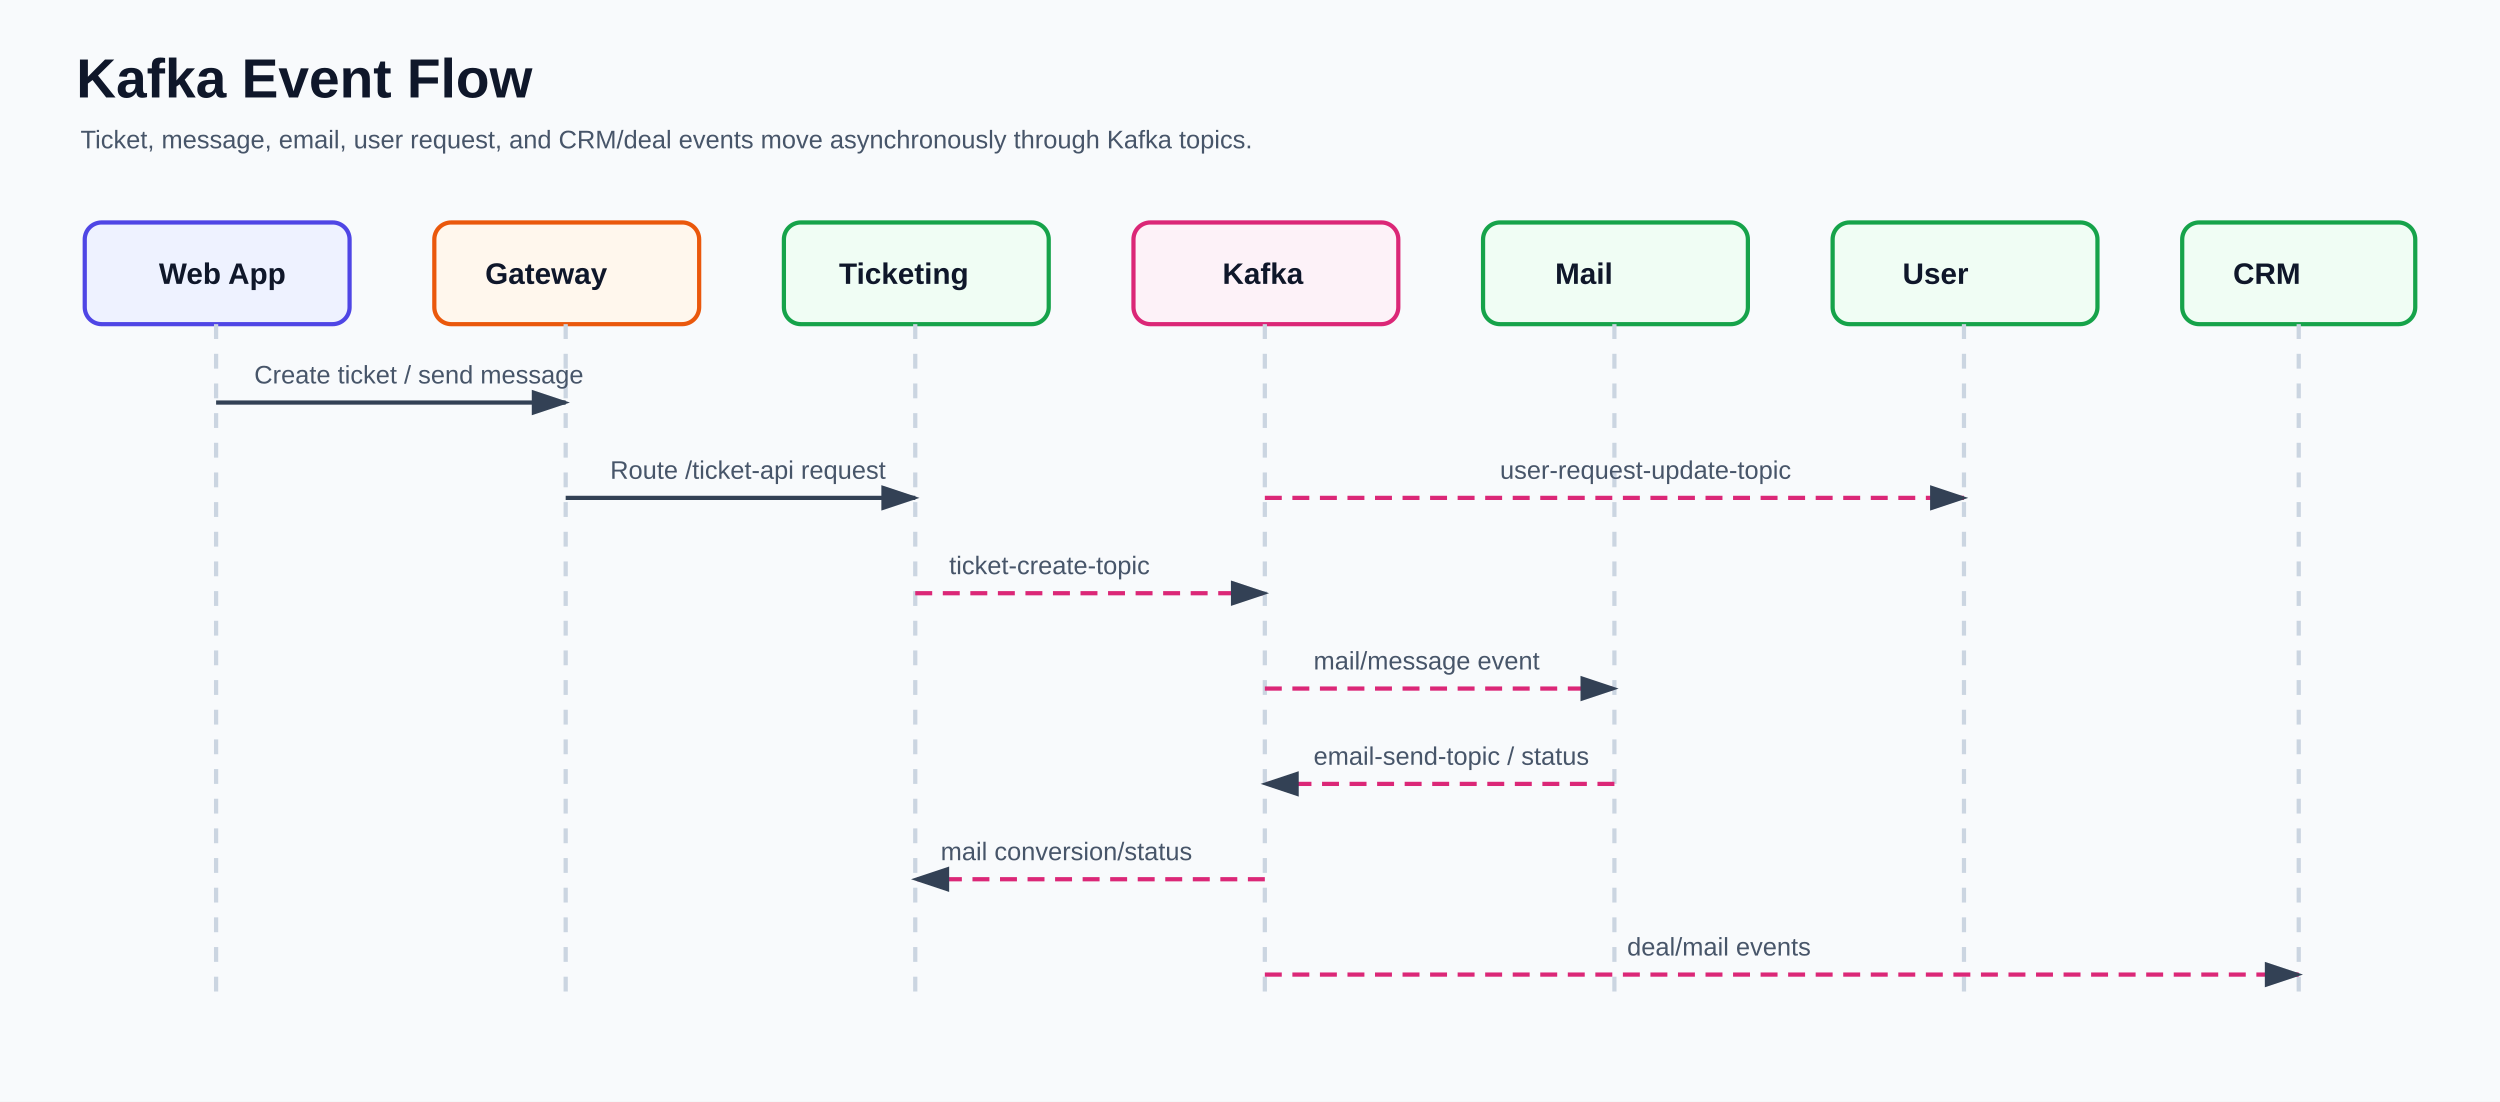
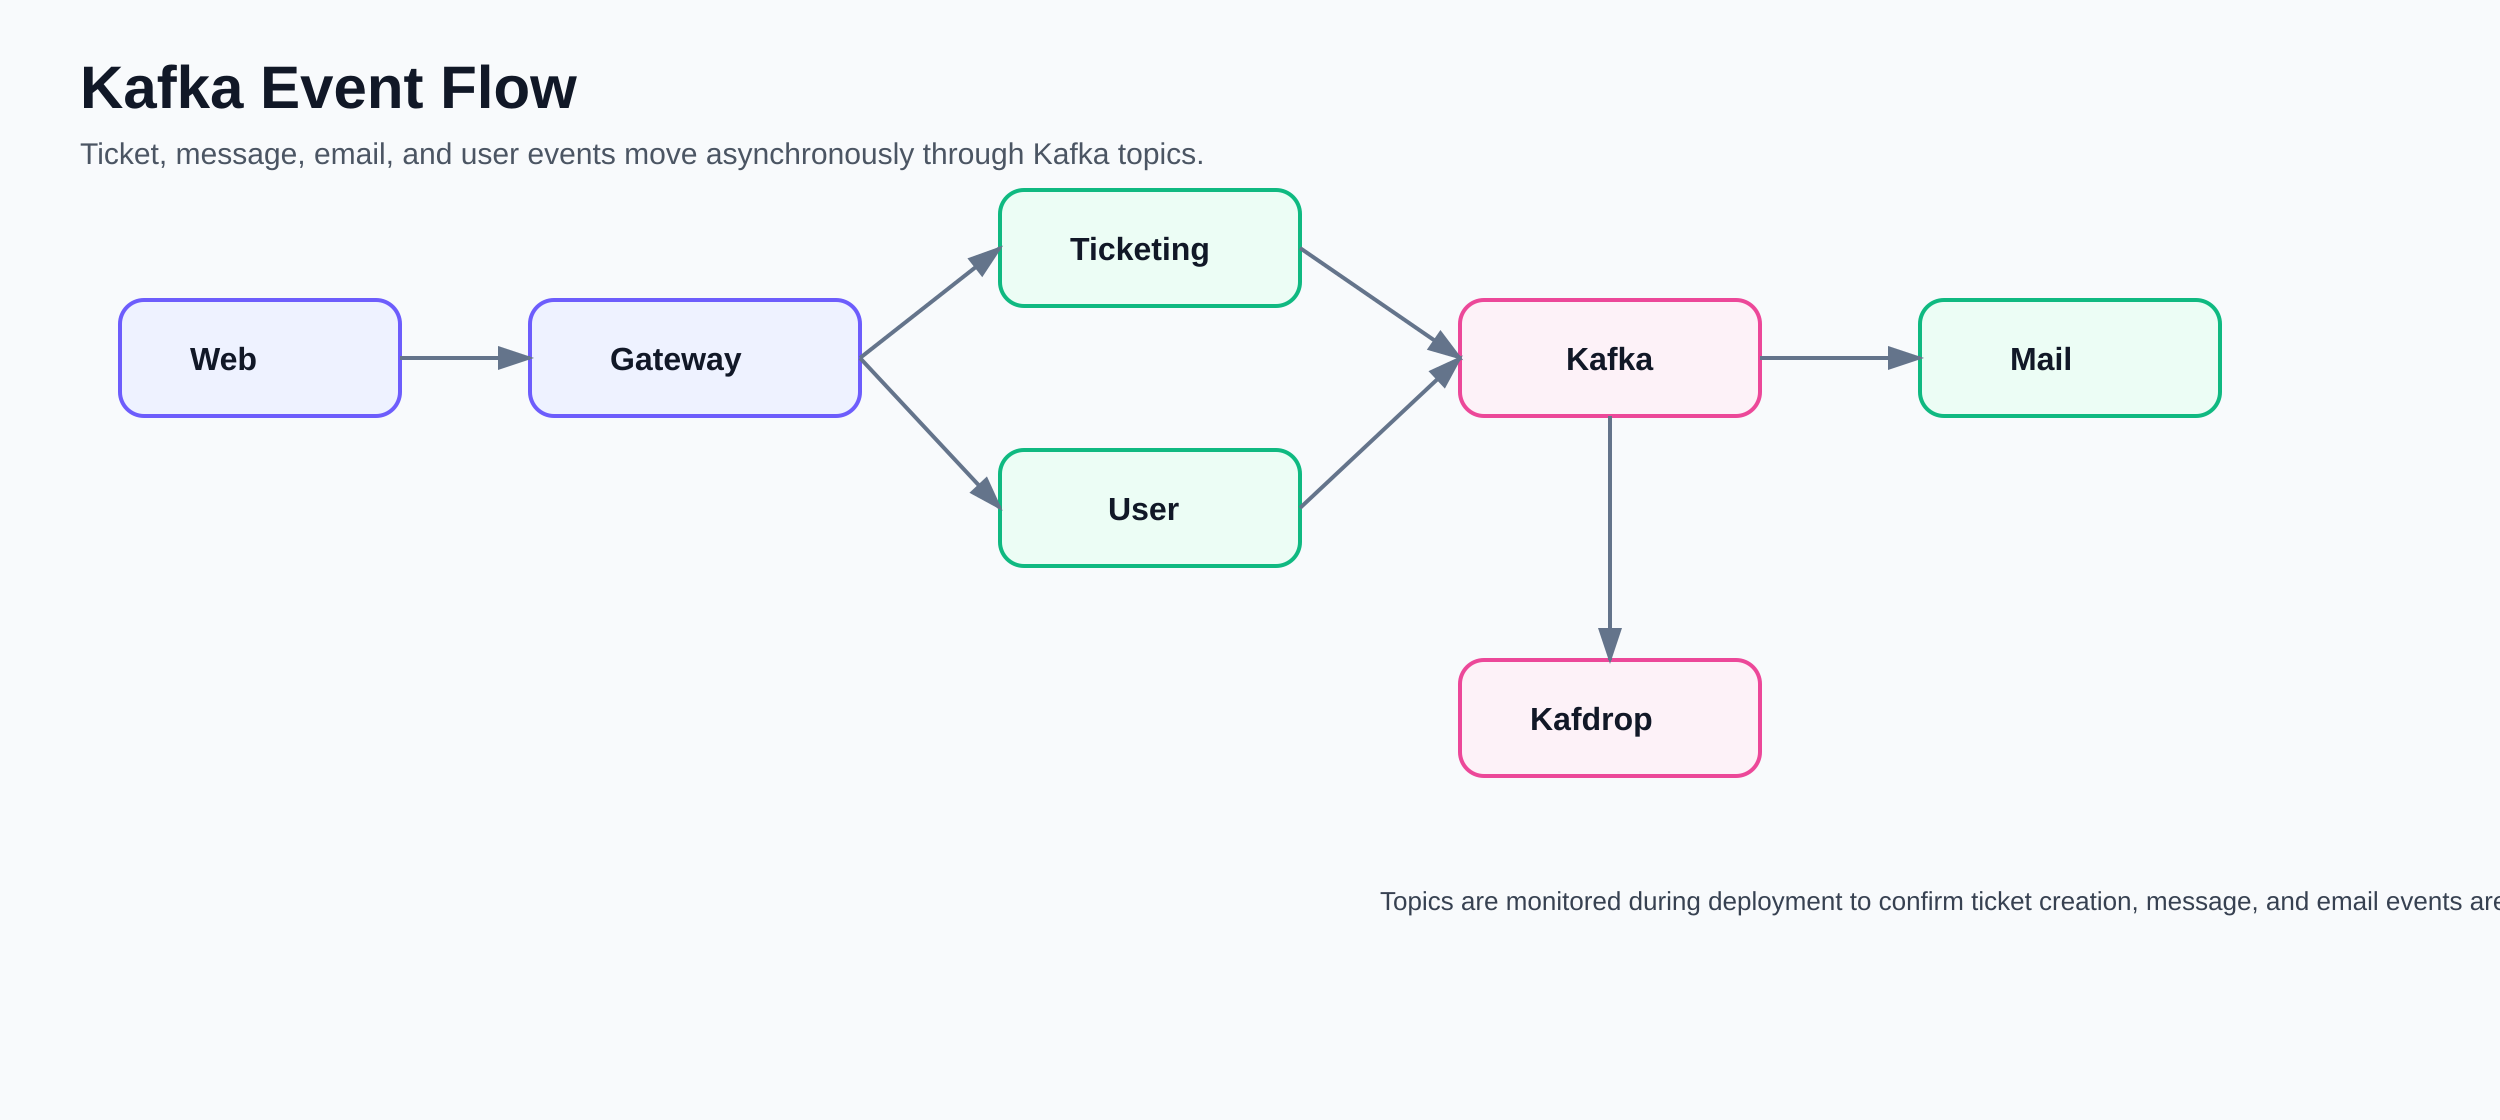
- <svg xmlns="http://www.w3.org/2000/svg" width="1180" height="520" viewBox="0 0 1180 520" role="img" aria-labelledby="title desc">
+ <svg xmlns="http://www.w3.org/2000/svg" width="1250" height="560" viewBox="0 0 1250 560">
  <defs>
+     <style>
+       .bg{fill:#f8fafc}.title{font:700 30px Arial,sans-serif;fill:#111827}.small{font:400 15px Arial,sans-serif;fill:#4b5563}.box{fill:#fff;stroke:#64748b;stroke-width:2;rx:12}.entry{fill:#eef2ff;stroke:#6d5dfc;stroke-width:2;rx:12}.svc{fill:#ecfdf5;stroke:#10b981;stroke-width:2;rx:12}.data{fill:#fff7ed;stroke:#f97316;stroke-width:2;rx:12}.msg{fill:#fdf2f8;stroke:#ec4899;stroke-width:2;rx:12}.label{font:700 16px Arial,sans-serif;fill:#111827}.text{font:400 13px Arial,sans-serif;fill:#374151}.line{stroke:#64748b;stroke-width:2;fill:none;marker-end:url(#arrow)}
+     </style>
    <marker id="arrow" markerWidth="10" markerHeight="10" refX="8" refY="3" orient="auto" markerUnits="strokeWidth">
-       <path d="M0,0 L0,6 L9,3 z" fill="#334155" />
+       <path d="M0,0 L0,6 L9,3 z" fill="#64748b" />
    </marker>
-     <style>
-       .bg{fill:#f8fafc}.lane{stroke:#cbd5e1;stroke-width:2;stroke-dasharray:7 7}.head{fill:#fff;stroke:#cbd5e1;stroke-width:2;rx:8}.kafka{fill:#fdf2f8;stroke:#db2777}.svc{fill:#f0fdf4;stroke:#16a34a}.web{fill:#eef2ff;stroke:#4f46e5}.gateway{fill:#fff7ed;stroke:#ea580c}.msg{stroke:#334155;stroke-width:2;marker-end:url(#arrow)}.evt{stroke:#db2777;stroke-width:2;marker-end:url(#arrow);stroke-dasharray:8 5}.title{font:700 26px Arial,sans-serif;fill:#0f172a}.label{font:700 14px Arial,sans-serif;fill:#0f172a}.small{font:12px Arial,sans-serif;fill:#475569}
-     </style>
  </defs>
-   <rect class="bg" width="1180" height="520" />
-   <text class="title" x="36" y="46">Kafka Event Flow</text>
-   <text class="small" x="38" y="70">Ticket, message, email, user request, and CRM/deal events move asynchronously through Kafka topics.</text>
-   <g>
-     <rect class="head web" x="40" y="105" width="125" height="48" />
-     <text class="label" x="75" y="134">Web App</text>
-     <line class="lane" x1="102" y1="153" x2="102" y2="470" />
-     <rect class="head gateway" x="205" y="105" width="125" height="48" />
-     <text class="label" x="229" y="134">Gateway</text>
-     <line class="lane" x1="267" y1="153" x2="267" y2="470" />
-     <rect class="head svc" x="370" y="105" width="125" height="48" />
-     <text class="label" x="396" y="134">Ticketing</text>
-     <line class="lane" x1="432" y1="153" x2="432" y2="470" />
-     <rect class="head kafka" x="535" y="105" width="125" height="48" />
-     <text class="label" x="577" y="134">Kafka</text>
-     <line class="lane" x1="597" y1="153" x2="597" y2="470" />
-     <rect class="head svc" x="700" y="105" width="125" height="48" />
-     <text class="label" x="734" y="134">Mail</text>
-     <line class="lane" x1="762" y1="153" x2="762" y2="470" />
-     <rect class="head svc" x="865" y="105" width="125" height="48" />
-     <text class="label" x="898" y="134">User</text>
-     <line class="lane" x1="927" y1="153" x2="927" y2="470" />
-     <rect class="head svc" x="1030" y="105" width="110" height="48" />
-     <text class="label" x="1054" y="134">CRM</text>
-     <line class="lane" x1="1085" y1="153" x2="1085" y2="470" />
-   </g>
-   <line class="msg" x1="102" y1="190" x2="267" y2="190" />
-   <text class="small" x="120" y="181">Create ticket / send message</text>
-   <line class="msg" x1="267" y1="235" x2="432" y2="235" />
-   <text class="small" x="288" y="226">Route /ticket-api request</text>
-   <line class="evt" x1="432" y1="280" x2="597" y2="280" />
-   <text class="small" x="448" y="271">ticket-create-topic</text>
-   <line class="evt" x1="597" y1="325" x2="762" y2="325" />
-   <text class="small" x="620" y="316">mail/message event</text>
-   <line class="evt" x1="762" y1="370" x2="597" y2="370" />
-   <text class="small" x="620" y="361">email-send-topic / status</text>
-   <line class="evt" x1="597" y1="415" x2="432" y2="415" />
-   <text class="small" x="444" y="406">mail conversion/status</text>
-   <line class="evt" x1="597" y1="235" x2="927" y2="235" />
-   <text class="small" x="708" y="226">user-request-update-topic</text>
-   <line class="evt" x1="597" y1="460" x2="1085" y2="460" />
-   <text class="small" x="768" y="451">deal/mail events</text>
+   <rect class="bg" width="1250" height="560" />
+   <text class="title" x="40" y="54">Kafka Event Flow</text>
+   <text class="small" x="40" y="82">Ticket, message, email, and user events move asynchronously through Kafka topics.</text>
+   <rect class="entry" x="60" y="150" width="140" height="58" />
+   <text class="label" x="95" y="185">Web</text>
+   <rect class="entry" x="265" y="150" width="165" height="58" />
+   <text class="label" x="305" y="185">Gateway</text>
+   <rect class="svc" x="500" y="95" width="150" height="58" />
+   <text class="label" x="535" y="130">Ticketing</text>
+   <rect class="svc" x="500" y="225" width="150" height="58" />
+   <text class="label" x="554" y="260">User</text>
+   <rect class="msg" x="730" y="150" width="150" height="58" />
+   <text class="label" x="783" y="185">Kafka</text>
+   <rect class="svc" x="960" y="150" width="150" height="58" />
+   <text class="label" x="1005" y="185">Mail</text>
+   <rect class="msg" x="730" y="330" width="150" height="58" />
+   <text class="label" x="765" y="365">Kafdrop</text>
+   <path class="line" d="M200 179 L265 179" />
+   <path class="line" d="M430 179 L500 124" />
+   <path class="line" d="M430 179 L500 254" />
+   <path class="line" d="M650 124 L730 179" />
+   <path class="line" d="M650 254 L730 179" />
+   <path class="line" d="M880 179 L960 179" />
+   <path class="line" d="M805 208 L805 330" />
+   <text class="text" x="690" y="455">Topics are monitored during deployment to confirm ticket creation, message, and email events are flowing.</text>
</svg>
